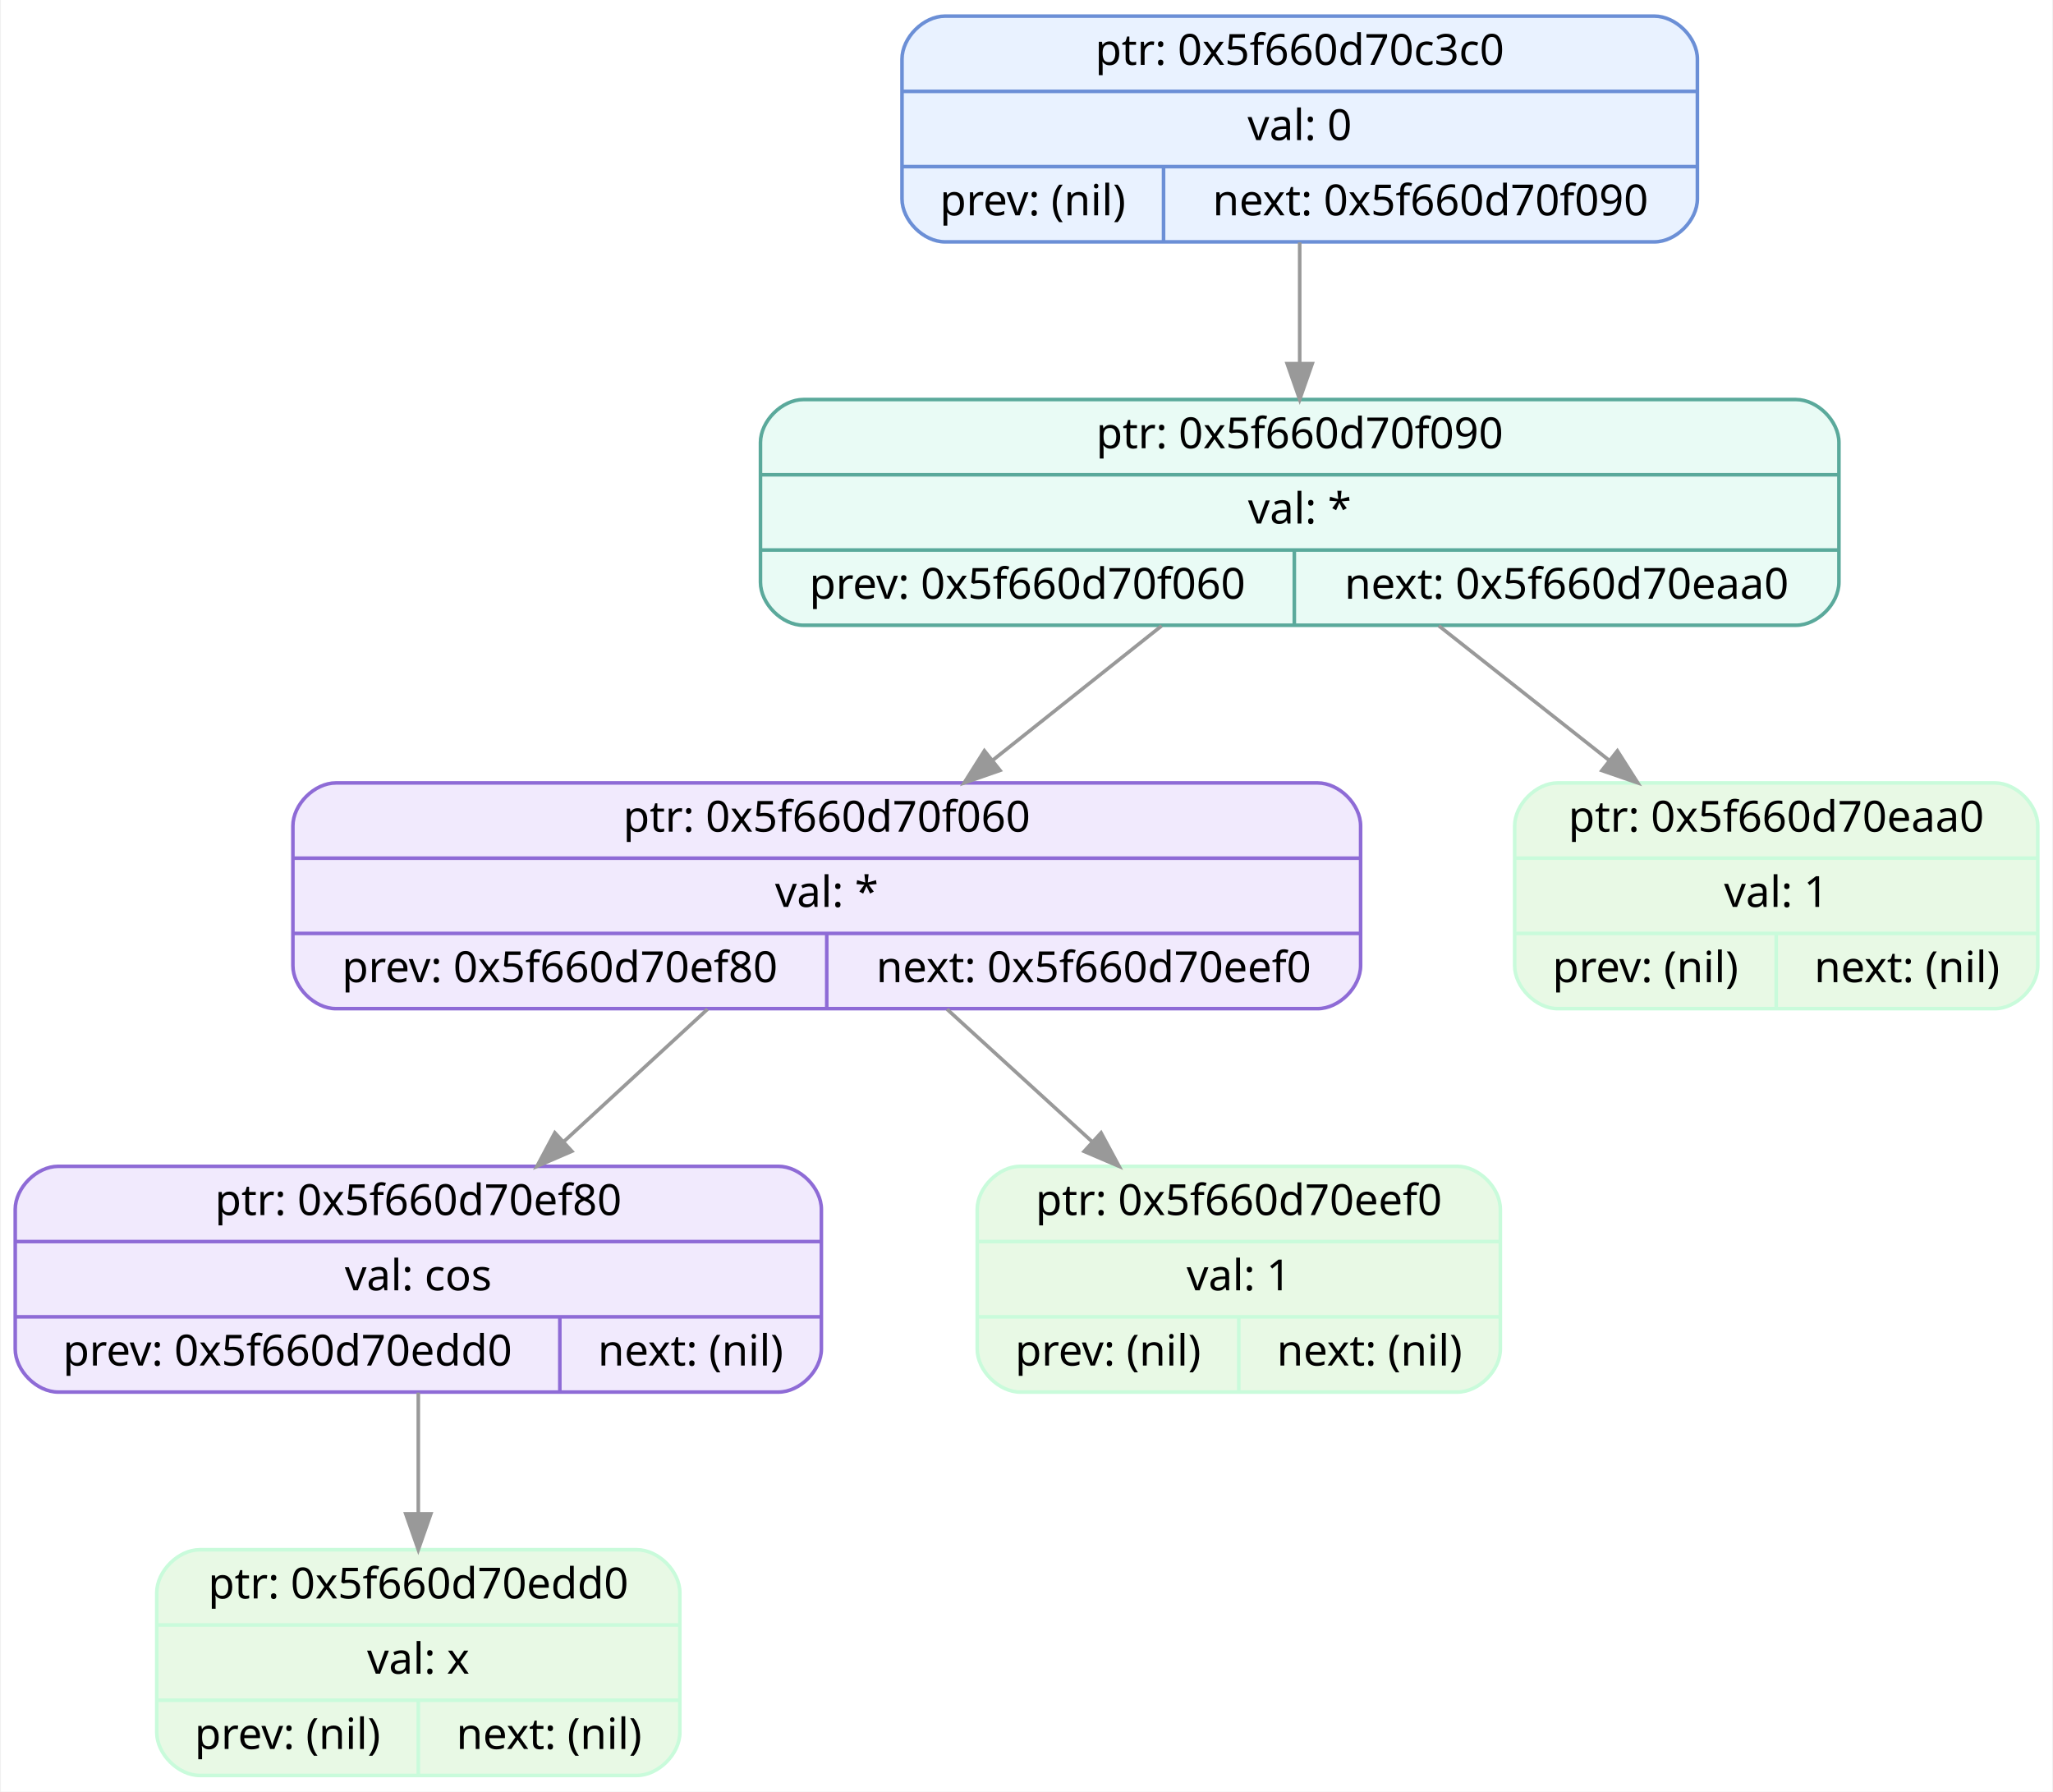
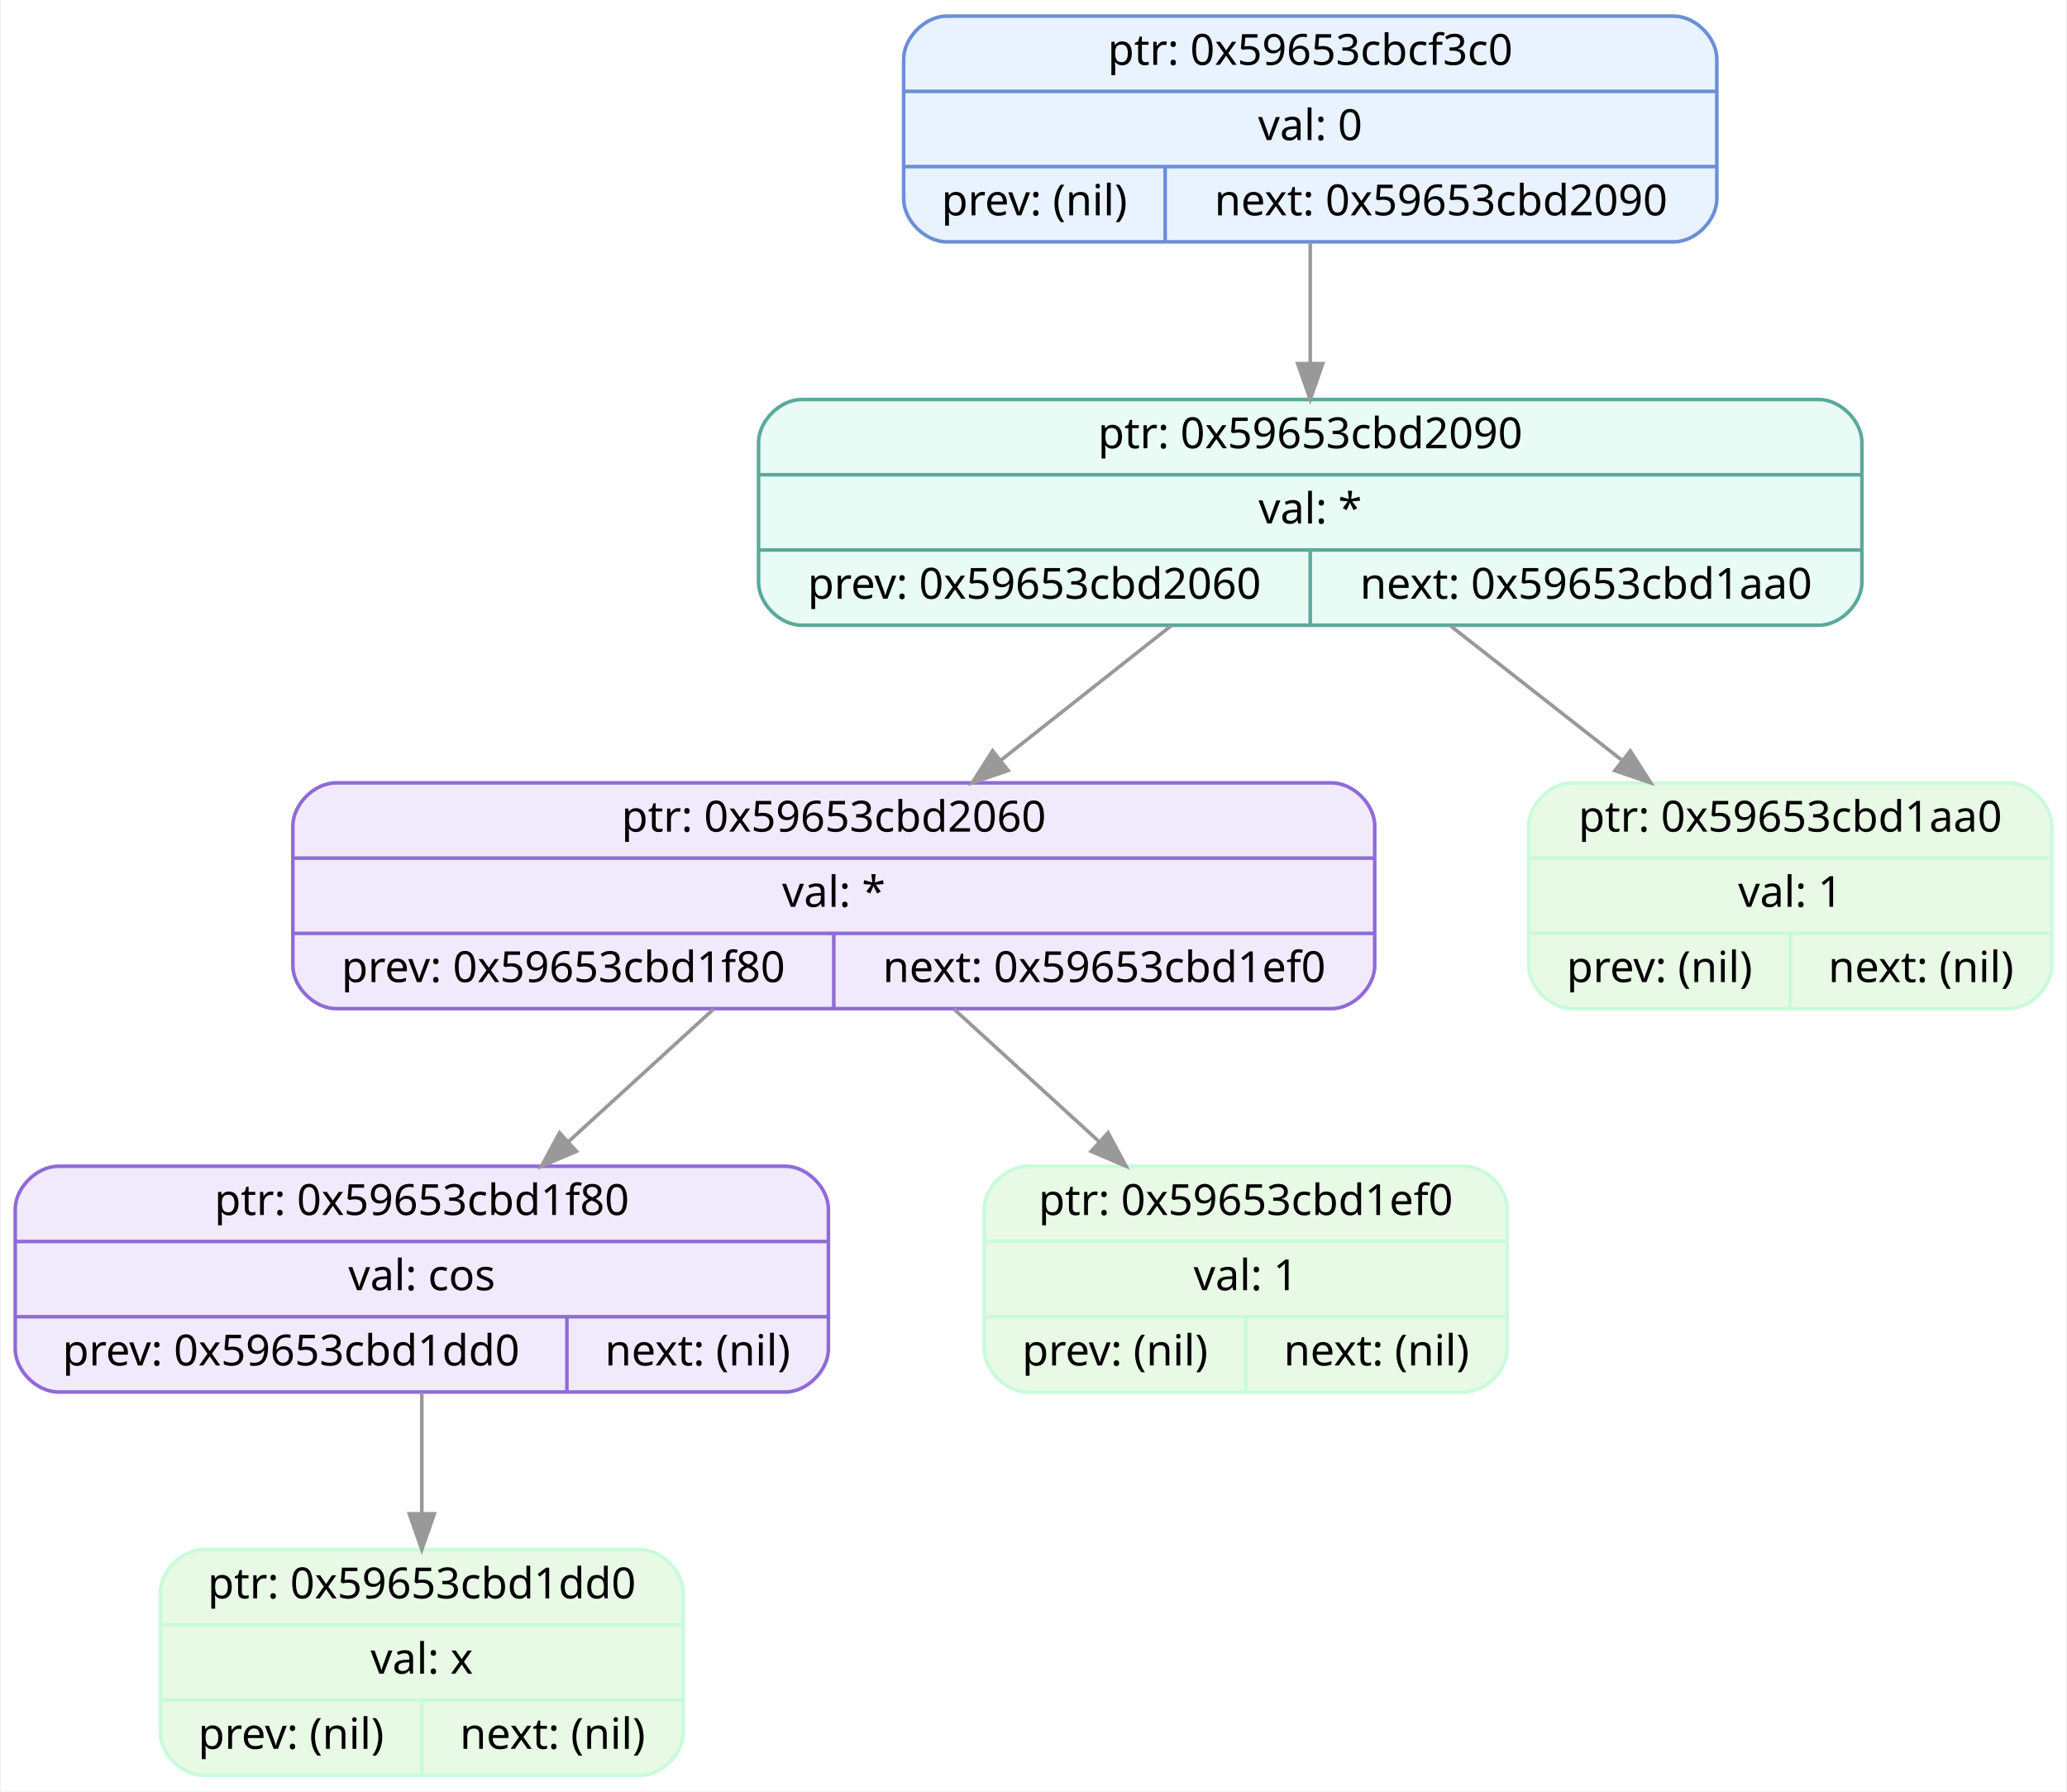
- <svg xmlns="http://www.w3.org/2000/svg" width="573pt" height="500pt" viewBox="0.00 0.00 572.50 500.00">
+ <svg xmlns="http://www.w3.org/2000/svg" width="577pt" height="500pt" viewBox="0.00 0.00 576.50 500.00">
  <g id="graph0" class="graph" transform="scale(1 1) rotate(0) translate(4 496)">
-     <polygon fill="white" stroke="transparent" points="-4,4 -4,-496 568.5,-496 568.5,4 -4,4" />
+     <polygon fill="white" stroke="transparent" points="-4,4 -4,-496 572.5,-496 572.5,4 -4,4" />
    <g id="node1" class="node">
-       <path fill="#e9f2ff" stroke="#6b8fd6" d="M259.5,-428.5C259.5,-428.5 457.5,-428.5 457.5,-428.5 463.5,-428.5 469.5,-434.5 469.5,-440.5 469.5,-440.5 469.5,-479.5 469.5,-479.5 469.5,-485.5 463.5,-491.5 457.5,-491.5 457.5,-491.5 259.5,-491.5 259.5,-491.5 253.5,-491.5 247.5,-485.5 247.5,-479.5 247.5,-479.5 247.5,-440.5 247.5,-440.5 247.5,-434.5 253.5,-428.5 259.5,-428.5" />
-       <text text-anchor="middle" x="358.5" y="-477.9" font-family="Fira Mono" font-size="12.00">ptr: 0x5f660d70c3c0</text>
-       <polyline fill="none" stroke="#6b8fd6" points="247.5,-470.5 469.5,-470.5 " />
-       <text text-anchor="middle" x="358.5" y="-456.9" font-family="Fira Mono" font-size="12.00">val: 0</text>
-       <polyline fill="none" stroke="#6b8fd6" points="247.5,-449.5 469.5,-449.5 " />
-       <text text-anchor="middle" x="284" y="-435.9" font-family="Fira Mono" font-size="12.00">prev: (nil)</text>
-       <polyline fill="none" stroke="#6b8fd6" points="320.5,-428.5 320.5,-449.5 " />
-       <text text-anchor="middle" x="395" y="-435.9" font-family="Fira Mono" font-size="12.00">next: 0x5f660d70f090</text>
+       <path fill="#e9f2ff" stroke="#6b8fd6" d="M260,-428.5C260,-428.5 463,-428.5 463,-428.5 469,-428.5 475,-434.5 475,-440.5 475,-440.5 475,-479.5 475,-479.5 475,-485.5 469,-491.5 463,-491.5 463,-491.5 260,-491.5 260,-491.5 254,-491.5 248,-485.5 248,-479.5 248,-479.5 248,-440.5 248,-440.5 248,-434.5 254,-428.5 260,-428.5" />
+       <text text-anchor="middle" x="361.5" y="-477.9" font-family="Fira Mono" font-size="12.00">ptr: 0x59653cbcf3c0</text>
+       <polyline fill="none" stroke="#6b8fd6" points="248,-470.5 475,-470.5 " />
+       <text text-anchor="middle" x="361.5" y="-456.9" font-family="Fira Mono" font-size="12.00">val: 0</text>
+       <polyline fill="none" stroke="#6b8fd6" points="248,-449.5 475,-449.5 " />
+       <text text-anchor="middle" x="284.5" y="-435.9" font-family="Fira Mono" font-size="12.00">prev: (nil)</text>
+       <polyline fill="none" stroke="#6b8fd6" points="321,-428.5 321,-449.5 " />
+       <text text-anchor="middle" x="398" y="-435.9" font-family="Fira Mono" font-size="12.00">next: 0x59653cbd2090</text>
    </g>
    <g id="node2" class="node">
-       <path fill="#e9fbf5" stroke="#5aa99b" d="M220,-321.5C220,-321.5 497,-321.5 497,-321.5 503,-321.5 509,-327.5 509,-333.5 509,-333.5 509,-372.5 509,-372.5 509,-378.5 503,-384.5 497,-384.5 497,-384.5 220,-384.5 220,-384.5 214,-384.5 208,-378.5 208,-372.5 208,-372.5 208,-333.5 208,-333.5 208,-327.5 214,-321.5 220,-321.5" />
-       <text text-anchor="middle" x="358.5" y="-370.9" font-family="Fira Mono" font-size="12.00">ptr: 0x5f660d70f090</text>
-       <polyline fill="none" stroke="#5aa99b" points="208,-363.5 509,-363.5 " />
-       <text text-anchor="middle" x="358.5" y="-349.9" font-family="Fira Mono" font-size="12.00">val: *</text>
-       <polyline fill="none" stroke="#5aa99b" points="208,-342.5 509,-342.5 " />
-       <text text-anchor="middle" x="282.5" y="-328.9" font-family="Fira Mono" font-size="12.00">prev: 0x5f660d70f060</text>
-       <polyline fill="none" stroke="#5aa99b" points="357,-321.5 357,-342.5 " />
-       <text text-anchor="middle" x="433" y="-328.9" font-family="Fira Mono" font-size="12.00">next: 0x5f660d70eaa0</text>
+       <path fill="#e9fbf5" stroke="#5aa99b" d="M219.5,-321.5C219.5,-321.5 503.5,-321.5 503.5,-321.5 509.5,-321.5 515.5,-327.5 515.5,-333.5 515.5,-333.5 515.5,-372.5 515.5,-372.5 515.5,-378.5 509.5,-384.5 503.5,-384.5 503.5,-384.5 219.5,-384.5 219.5,-384.5 213.5,-384.5 207.5,-378.5 207.5,-372.5 207.5,-372.5 207.5,-333.5 207.5,-333.5 207.5,-327.5 213.5,-321.5 219.5,-321.5" />
+       <text text-anchor="middle" x="361.5" y="-370.9" font-family="Fira Mono" font-size="12.00">ptr: 0x59653cbd2090</text>
+       <polyline fill="none" stroke="#5aa99b" points="207.5,-363.5 515.5,-363.5 " />
+       <text text-anchor="middle" x="361.5" y="-349.9" font-family="Fira Mono" font-size="12.00">val: *</text>
+       <polyline fill="none" stroke="#5aa99b" points="207.5,-342.5 515.5,-342.5 " />
+       <text text-anchor="middle" x="284.5" y="-328.9" font-family="Fira Mono" font-size="12.00">prev: 0x59653cbd2060</text>
+       <polyline fill="none" stroke="#5aa99b" points="361.5,-321.5 361.5,-342.5 " />
+       <text text-anchor="middle" x="438.5" y="-328.9" font-family="Fira Mono" font-size="12.00">next: 0x59653cbd1aa0</text>
    </g>
    <g id="edge1" class="edge">
-       <path fill="none" stroke="#999999" d="M358.5,-428.35C358.5,-417.78 358.5,-405.78 358.5,-394.54" />
-       <polygon fill="#999999" stroke="#999999" points="362,-394.51 358.5,-384.51 355,-394.51 362,-394.51" />
+       <path fill="none" stroke="#999999" d="M361.5,-428.35C361.5,-417.78 361.5,-405.78 361.5,-394.54" />
+       <polygon fill="#999999" stroke="#999999" points="365,-394.51 361.5,-384.51 358,-394.51 365,-394.51" />
    </g>
    <g id="node3" class="node">
-       <path fill="#f1eafd" stroke="#8e6bd6" d="M89.5,-214.5C89.5,-214.5 363.5,-214.5 363.5,-214.5 369.5,-214.5 375.5,-220.5 375.5,-226.5 375.5,-226.5 375.5,-265.5 375.5,-265.5 375.5,-271.5 369.5,-277.5 363.5,-277.5 363.5,-277.5 89.5,-277.5 89.5,-277.5 83.5,-277.5 77.5,-271.5 77.5,-265.5 77.5,-265.5 77.5,-226.5 77.5,-226.5 77.5,-220.5 83.5,-214.5 89.5,-214.5" />
-       <text text-anchor="middle" x="226.5" y="-263.9" font-family="Fira Mono" font-size="12.00">ptr: 0x5f660d70f060</text>
-       <polyline fill="none" stroke="#8e6bd6" points="77.5,-256.5 375.5,-256.5 " />
-       <text text-anchor="middle" x="226.5" y="-242.9" font-family="Fira Mono" font-size="12.00">val: *</text>
-       <polyline fill="none" stroke="#8e6bd6" points="77.5,-235.5 375.5,-235.5 " />
-       <text text-anchor="middle" x="152" y="-221.9" font-family="Fira Mono" font-size="12.00">prev: 0x5f660d70ef80</text>
-       <polyline fill="none" stroke="#8e6bd6" points="226.5,-214.5 226.5,-235.5 " />
-       <text text-anchor="middle" x="301" y="-221.9" font-family="Fira Mono" font-size="12.00">next: 0x5f660d70eef0</text>
+       <path fill="#f1eafd" stroke="#8e6bd6" d="M89.5,-214.5C89.5,-214.5 367.5,-214.5 367.5,-214.5 373.5,-214.5 379.5,-220.5 379.5,-226.5 379.5,-226.5 379.5,-265.5 379.5,-265.5 379.5,-271.5 373.5,-277.5 367.5,-277.5 367.5,-277.5 89.5,-277.5 89.5,-277.5 83.5,-277.5 77.5,-271.5 77.5,-265.5 77.5,-265.5 77.5,-226.5 77.5,-226.5 77.5,-220.5 83.5,-214.5 89.5,-214.5" />
+       <text text-anchor="middle" x="228.5" y="-263.9" font-family="Fira Mono" font-size="12.00">ptr: 0x59653cbd2060</text>
+       <polyline fill="none" stroke="#8e6bd6" points="77.5,-256.5 379.5,-256.5 " />
+       <text text-anchor="middle" x="228.5" y="-242.9" font-family="Fira Mono" font-size="12.00">val: *</text>
+       <polyline fill="none" stroke="#8e6bd6" points="77.5,-235.5 379.5,-235.5 " />
+       <text text-anchor="middle" x="153" y="-221.9" font-family="Fira Mono" font-size="12.00">prev: 0x59653cbd1f80</text>
+       <polyline fill="none" stroke="#8e6bd6" points="228.5,-214.5 228.5,-235.5 " />
+       <text text-anchor="middle" x="304" y="-221.9" font-family="Fira Mono" font-size="12.00">next: 0x59653cbd1ef0</text>
    </g>
    <g id="edge2" class="edge">
-       <path fill="none" stroke="#999999" d="M319.97,-321.35C305.19,-309.59 288.18,-296.06 272.76,-283.79" />
-       <polygon fill="#999999" stroke="#999999" points="274.86,-281 264.85,-277.51 270.5,-286.47 274.86,-281" />
+       <path fill="none" stroke="#999999" d="M322.67,-321.35C307.79,-309.59 290.65,-296.06 275.11,-283.79" />
+       <polygon fill="#999999" stroke="#999999" points="277.16,-280.96 267.14,-277.51 272.83,-286.45 277.16,-280.96" />
    </g>
    <g id="node7" class="node">
-       <path fill="#e8f9e5" stroke="#c9fbdb" d="M430.5,-214.5C430.5,-214.5 552.5,-214.5 552.5,-214.5 558.5,-214.5 564.5,-220.5 564.5,-226.5 564.5,-226.5 564.5,-265.5 564.5,-265.5 564.5,-271.5 558.5,-277.5 552.5,-277.5 552.5,-277.5 430.5,-277.5 430.5,-277.5 424.5,-277.5 418.5,-271.5 418.5,-265.5 418.5,-265.5 418.5,-226.5 418.5,-226.5 418.5,-220.5 424.5,-214.5 430.5,-214.5" />
-       <text text-anchor="middle" x="491.5" y="-263.9" font-family="Fira Mono" font-size="12.00">ptr: 0x5f660d70eaa0</text>
-       <polyline fill="none" stroke="#c9fbdb" points="418.5,-256.5 564.5,-256.5 " />
-       <text text-anchor="middle" x="491.5" y="-242.9" font-family="Fira Mono" font-size="12.00">val: 1</text>
-       <polyline fill="none" stroke="#c9fbdb" points="418.5,-235.5 564.5,-235.5 " />
-       <text text-anchor="middle" x="455" y="-221.9" font-family="Fira Mono" font-size="12.00">prev: (nil)</text>
-       <polyline fill="none" stroke="#c9fbdb" points="491.5,-214.5 491.5,-235.5 " />
-       <text text-anchor="middle" x="528" y="-221.9" font-family="Fira Mono" font-size="12.00">next: (nil)</text>
+       <path fill="#e8f9e5" stroke="#c9fbdb" d="M434.5,-214.5C434.5,-214.5 556.5,-214.5 556.5,-214.5 562.5,-214.5 568.5,-220.5 568.5,-226.5 568.5,-226.5 568.5,-265.5 568.5,-265.5 568.5,-271.5 562.5,-277.5 556.5,-277.5 556.5,-277.5 434.5,-277.5 434.5,-277.5 428.5,-277.5 422.5,-271.5 422.5,-265.5 422.5,-265.5 422.5,-226.5 422.5,-226.5 422.5,-220.5 428.5,-214.5 434.5,-214.5" />
+       <text text-anchor="middle" x="495.5" y="-263.9" font-family="Fira Mono" font-size="12.00">ptr: 0x59653cbd1aa0</text>
+       <polyline fill="none" stroke="#c9fbdb" points="422.5,-256.5 568.5,-256.5 " />
+       <text text-anchor="middle" x="495.5" y="-242.9" font-family="Fira Mono" font-size="12.00">val: 1</text>
+       <polyline fill="none" stroke="#c9fbdb" points="422.5,-235.5 568.5,-235.5 " />
+       <text text-anchor="middle" x="459" y="-221.9" font-family="Fira Mono" font-size="12.00">prev: (nil)</text>
+       <polyline fill="none" stroke="#c9fbdb" points="495.5,-214.5 495.5,-235.5 " />
+       <text text-anchor="middle" x="532" y="-221.9" font-family="Fira Mono" font-size="12.00">next: (nil)</text>
    </g>
    <g id="edge3" class="edge">
-       <path fill="none" stroke="#999999" d="M397.33,-321.35C412.21,-309.59 429.35,-296.06 444.89,-283.79" />
-       <polygon fill="#999999" stroke="#999999" points="447.17,-286.45 452.86,-277.51 442.84,-280.96 447.17,-286.45" />
+       <path fill="none" stroke="#999999" d="M400.62,-321.35C415.62,-309.59 432.88,-296.06 448.54,-283.79" />
+       <polygon fill="#999999" stroke="#999999" points="450.85,-286.43 456.56,-277.51 446.53,-280.92 450.85,-286.43" />
    </g>
    <g id="node4" class="node">
-       <path fill="#f1eafd" stroke="#8e6bd6" d="M12,-107.5C12,-107.5 213,-107.5 213,-107.5 219,-107.5 225,-113.5 225,-119.5 225,-119.5 225,-158.5 225,-158.5 225,-164.5 219,-170.5 213,-170.5 213,-170.5 12,-170.5 12,-170.5 6,-170.5 0,-164.5 0,-158.5 0,-158.5 0,-119.5 0,-119.5 0,-113.5 6,-107.5 12,-107.5" />
-       <text text-anchor="middle" x="112.5" y="-156.9" font-family="Fira Mono" font-size="12.00">ptr: 0x5f660d70ef80</text>
-       <polyline fill="none" stroke="#8e6bd6" points="0,-149.5 225,-149.5 " />
-       <text text-anchor="middle" x="112.5" y="-135.9" font-family="Fira Mono" font-size="12.00">val: cos</text>
-       <polyline fill="none" stroke="#8e6bd6" points="0,-128.5 225,-128.5 " />
-       <text text-anchor="middle" x="76" y="-114.9" font-family="Fira Mono" font-size="12.00">prev: 0x5f660d70edd0</text>
-       <polyline fill="none" stroke="#8e6bd6" points="152,-107.5 152,-128.5 " />
-       <text text-anchor="middle" x="188.5" y="-114.9" font-family="Fira Mono" font-size="12.00">next: (nil)</text>
+       <path fill="#f1eafd" stroke="#8e6bd6" d="M12,-107.5C12,-107.5 215,-107.5 215,-107.5 221,-107.5 227,-113.5 227,-119.5 227,-119.5 227,-158.5 227,-158.5 227,-164.5 221,-170.5 215,-170.5 215,-170.5 12,-170.5 12,-170.5 6,-170.5 0,-164.5 0,-158.5 0,-158.5 0,-119.5 0,-119.5 0,-113.5 6,-107.5 12,-107.5" />
+       <text text-anchor="middle" x="113.5" y="-156.9" font-family="Fira Mono" font-size="12.00">ptr: 0x59653cbd1f80</text>
+       <polyline fill="none" stroke="#8e6bd6" points="0,-149.5 227,-149.5 " />
+       <text text-anchor="middle" x="113.5" y="-135.9" font-family="Fira Mono" font-size="12.00">val: cos</text>
+       <polyline fill="none" stroke="#8e6bd6" points="0,-128.5 227,-128.5 " />
+       <text text-anchor="middle" x="77" y="-114.9" font-family="Fira Mono" font-size="12.00">prev: 0x59653cbd1dd0</text>
+       <polyline fill="none" stroke="#8e6bd6" points="154,-107.5 154,-128.5 " />
+       <text text-anchor="middle" x="190.5" y="-114.9" font-family="Fira Mono" font-size="12.00">next: (nil)</text>
    </g>
    <g id="edge4" class="edge">
-       <path fill="none" stroke="#999999" d="M193.22,-214.35C180.69,-202.81 166.31,-189.56 153.18,-177.47" />
-       <polygon fill="#999999" stroke="#999999" points="155.35,-174.71 145.62,-170.51 150.61,-179.86 155.35,-174.71" />
+       <path fill="none" stroke="#999999" d="M194.93,-214.35C182.29,-202.81 167.78,-189.56 154.54,-177.47" />
+       <polygon fill="#999999" stroke="#999999" points="156.66,-174.67 146.91,-170.51 151.94,-179.84 156.66,-174.67" />
    </g>
    <g id="node6" class="node">
-       <path fill="#e8f9e5" stroke="#c9fbdb" d="M280.5,-107.5C280.5,-107.5 402.5,-107.5 402.5,-107.5 408.5,-107.5 414.5,-113.5 414.5,-119.5 414.5,-119.5 414.5,-158.5 414.5,-158.5 414.5,-164.5 408.5,-170.5 402.5,-170.5 402.5,-170.5 280.5,-170.5 280.5,-170.5 274.5,-170.5 268.5,-164.5 268.5,-158.5 268.5,-158.5 268.5,-119.5 268.5,-119.5 268.5,-113.5 274.5,-107.5 280.5,-107.5" />
-       <text text-anchor="middle" x="341.5" y="-156.9" font-family="Fira Mono" font-size="12.00">ptr: 0x5f660d70eef0</text>
-       <polyline fill="none" stroke="#c9fbdb" points="268.5,-149.5 414.5,-149.5 " />
-       <text text-anchor="middle" x="341.5" y="-135.9" font-family="Fira Mono" font-size="12.00">val: 1</text>
-       <polyline fill="none" stroke="#c9fbdb" points="268.5,-128.5 414.5,-128.5 " />
-       <text text-anchor="middle" x="305" y="-114.9" font-family="Fira Mono" font-size="12.00">prev: (nil)</text>
-       <polyline fill="none" stroke="#c9fbdb" points="341.5,-107.5 341.5,-128.5 " />
-       <text text-anchor="middle" x="378" y="-114.9" font-family="Fira Mono" font-size="12.00">next: (nil)</text>
+       <path fill="#e8f9e5" stroke="#c9fbdb" d="M282.5,-107.5C282.5,-107.5 404.5,-107.5 404.5,-107.5 410.5,-107.5 416.5,-113.5 416.5,-119.5 416.5,-119.5 416.5,-158.5 416.5,-158.5 416.5,-164.5 410.5,-170.5 404.5,-170.5 404.5,-170.5 282.5,-170.5 282.5,-170.5 276.5,-170.5 270.5,-164.5 270.5,-158.5 270.5,-158.5 270.5,-119.5 270.5,-119.5 270.5,-113.5 276.5,-107.5 282.5,-107.5" />
+       <text text-anchor="middle" x="343.5" y="-156.9" font-family="Fira Mono" font-size="12.00">ptr: 0x59653cbd1ef0</text>
+       <polyline fill="none" stroke="#c9fbdb" points="270.5,-149.5 416.5,-149.5 " />
+       <text text-anchor="middle" x="343.5" y="-135.9" font-family="Fira Mono" font-size="12.00">val: 1</text>
+       <polyline fill="none" stroke="#c9fbdb" points="270.5,-128.5 416.5,-128.5 " />
+       <text text-anchor="middle" x="307" y="-114.9" font-family="Fira Mono" font-size="12.00">prev: (nil)</text>
+       <polyline fill="none" stroke="#c9fbdb" points="343.5,-107.5 343.5,-128.5 " />
+       <text text-anchor="middle" x="380" y="-114.9" font-family="Fira Mono" font-size="12.00">next: (nil)</text>
    </g>
    <g id="edge5" class="edge">
-       <path fill="none" stroke="#999999" d="M260.07,-214.35C272.71,-202.81 287.22,-189.56 300.46,-177.47" />
-       <polygon fill="#999999" stroke="#999999" points="303.06,-179.84 308.09,-170.51 298.34,-174.67 303.06,-179.84" />
+       <path fill="none" stroke="#999999" d="M262.07,-214.35C274.71,-202.81 289.22,-189.56 302.46,-177.47" />
+       <polygon fill="#999999" stroke="#999999" points="305.06,-179.84 310.09,-170.51 300.34,-174.67 305.06,-179.84" />
    </g>
    <g id="node5" class="node">
-       <path fill="#e8f9e5" stroke="#c9fbdb" d="M51.5,-0.5C51.5,-0.5 173.5,-0.5 173.5,-0.5 179.5,-0.5 185.5,-6.5 185.5,-12.5 185.5,-12.5 185.5,-51.5 185.5,-51.5 185.5,-57.5 179.5,-63.5 173.5,-63.5 173.5,-63.5 51.5,-63.5 51.5,-63.5 45.5,-63.5 39.5,-57.5 39.5,-51.5 39.5,-51.5 39.5,-12.5 39.5,-12.5 39.5,-6.5 45.5,-0.5 51.5,-0.5" />
-       <text text-anchor="middle" x="112.5" y="-49.9" font-family="Fira Mono" font-size="12.00">ptr: 0x5f660d70edd0</text>
-       <polyline fill="none" stroke="#c9fbdb" points="39.5,-42.5 185.5,-42.5 " />
-       <text text-anchor="middle" x="112.5" y="-28.9" font-family="Fira Mono" font-size="12.00">val: x</text>
-       <polyline fill="none" stroke="#c9fbdb" points="39.5,-21.5 185.5,-21.5 " />
-       <text text-anchor="middle" x="76" y="-7.9" font-family="Fira Mono" font-size="12.00">prev: (nil)</text>
-       <polyline fill="none" stroke="#c9fbdb" points="112.5,-0.5 112.5,-21.5 " />
-       <text text-anchor="middle" x="149" y="-7.9" font-family="Fira Mono" font-size="12.00">next: (nil)</text>
+       <path fill="#e8f9e5" stroke="#c9fbdb" d="M52.5,-0.5C52.5,-0.5 174.5,-0.5 174.5,-0.5 180.5,-0.5 186.5,-6.5 186.5,-12.5 186.5,-12.5 186.5,-51.5 186.5,-51.5 186.5,-57.5 180.5,-63.5 174.5,-63.5 174.5,-63.5 52.5,-63.5 52.5,-63.5 46.5,-63.5 40.5,-57.5 40.5,-51.5 40.5,-51.5 40.5,-12.5 40.5,-12.5 40.5,-6.5 46.5,-0.5 52.5,-0.5" />
+       <text text-anchor="middle" x="113.5" y="-49.9" font-family="Fira Mono" font-size="12.00">ptr: 0x59653cbd1dd0</text>
+       <polyline fill="none" stroke="#c9fbdb" points="40.5,-42.5 186.5,-42.5 " />
+       <text text-anchor="middle" x="113.5" y="-28.9" font-family="Fira Mono" font-size="12.00">val: x</text>
+       <polyline fill="none" stroke="#c9fbdb" points="40.5,-21.5 186.5,-21.5 " />
+       <text text-anchor="middle" x="77" y="-7.9" font-family="Fira Mono" font-size="12.00">prev: (nil)</text>
+       <polyline fill="none" stroke="#c9fbdb" points="113.5,-0.5 113.5,-21.5 " />
+       <text text-anchor="middle" x="150" y="-7.9" font-family="Fira Mono" font-size="12.00">next: (nil)</text>
    </g>
    <g id="edge6" class="edge">
-       <path fill="none" stroke="#999999" d="M112.5,-107.35C112.5,-96.78 112.5,-84.78 112.5,-73.54" />
-       <polygon fill="#999999" stroke="#999999" points="116,-73.51 112.5,-63.51 109,-73.51 116,-73.51" />
+       <path fill="none" stroke="#999999" d="M113.5,-107.35C113.5,-96.78 113.5,-84.78 113.5,-73.54" />
+       <polygon fill="#999999" stroke="#999999" points="117,-73.51 113.5,-63.51 110,-73.51 117,-73.51" />
    </g>
  </g>
</svg>
